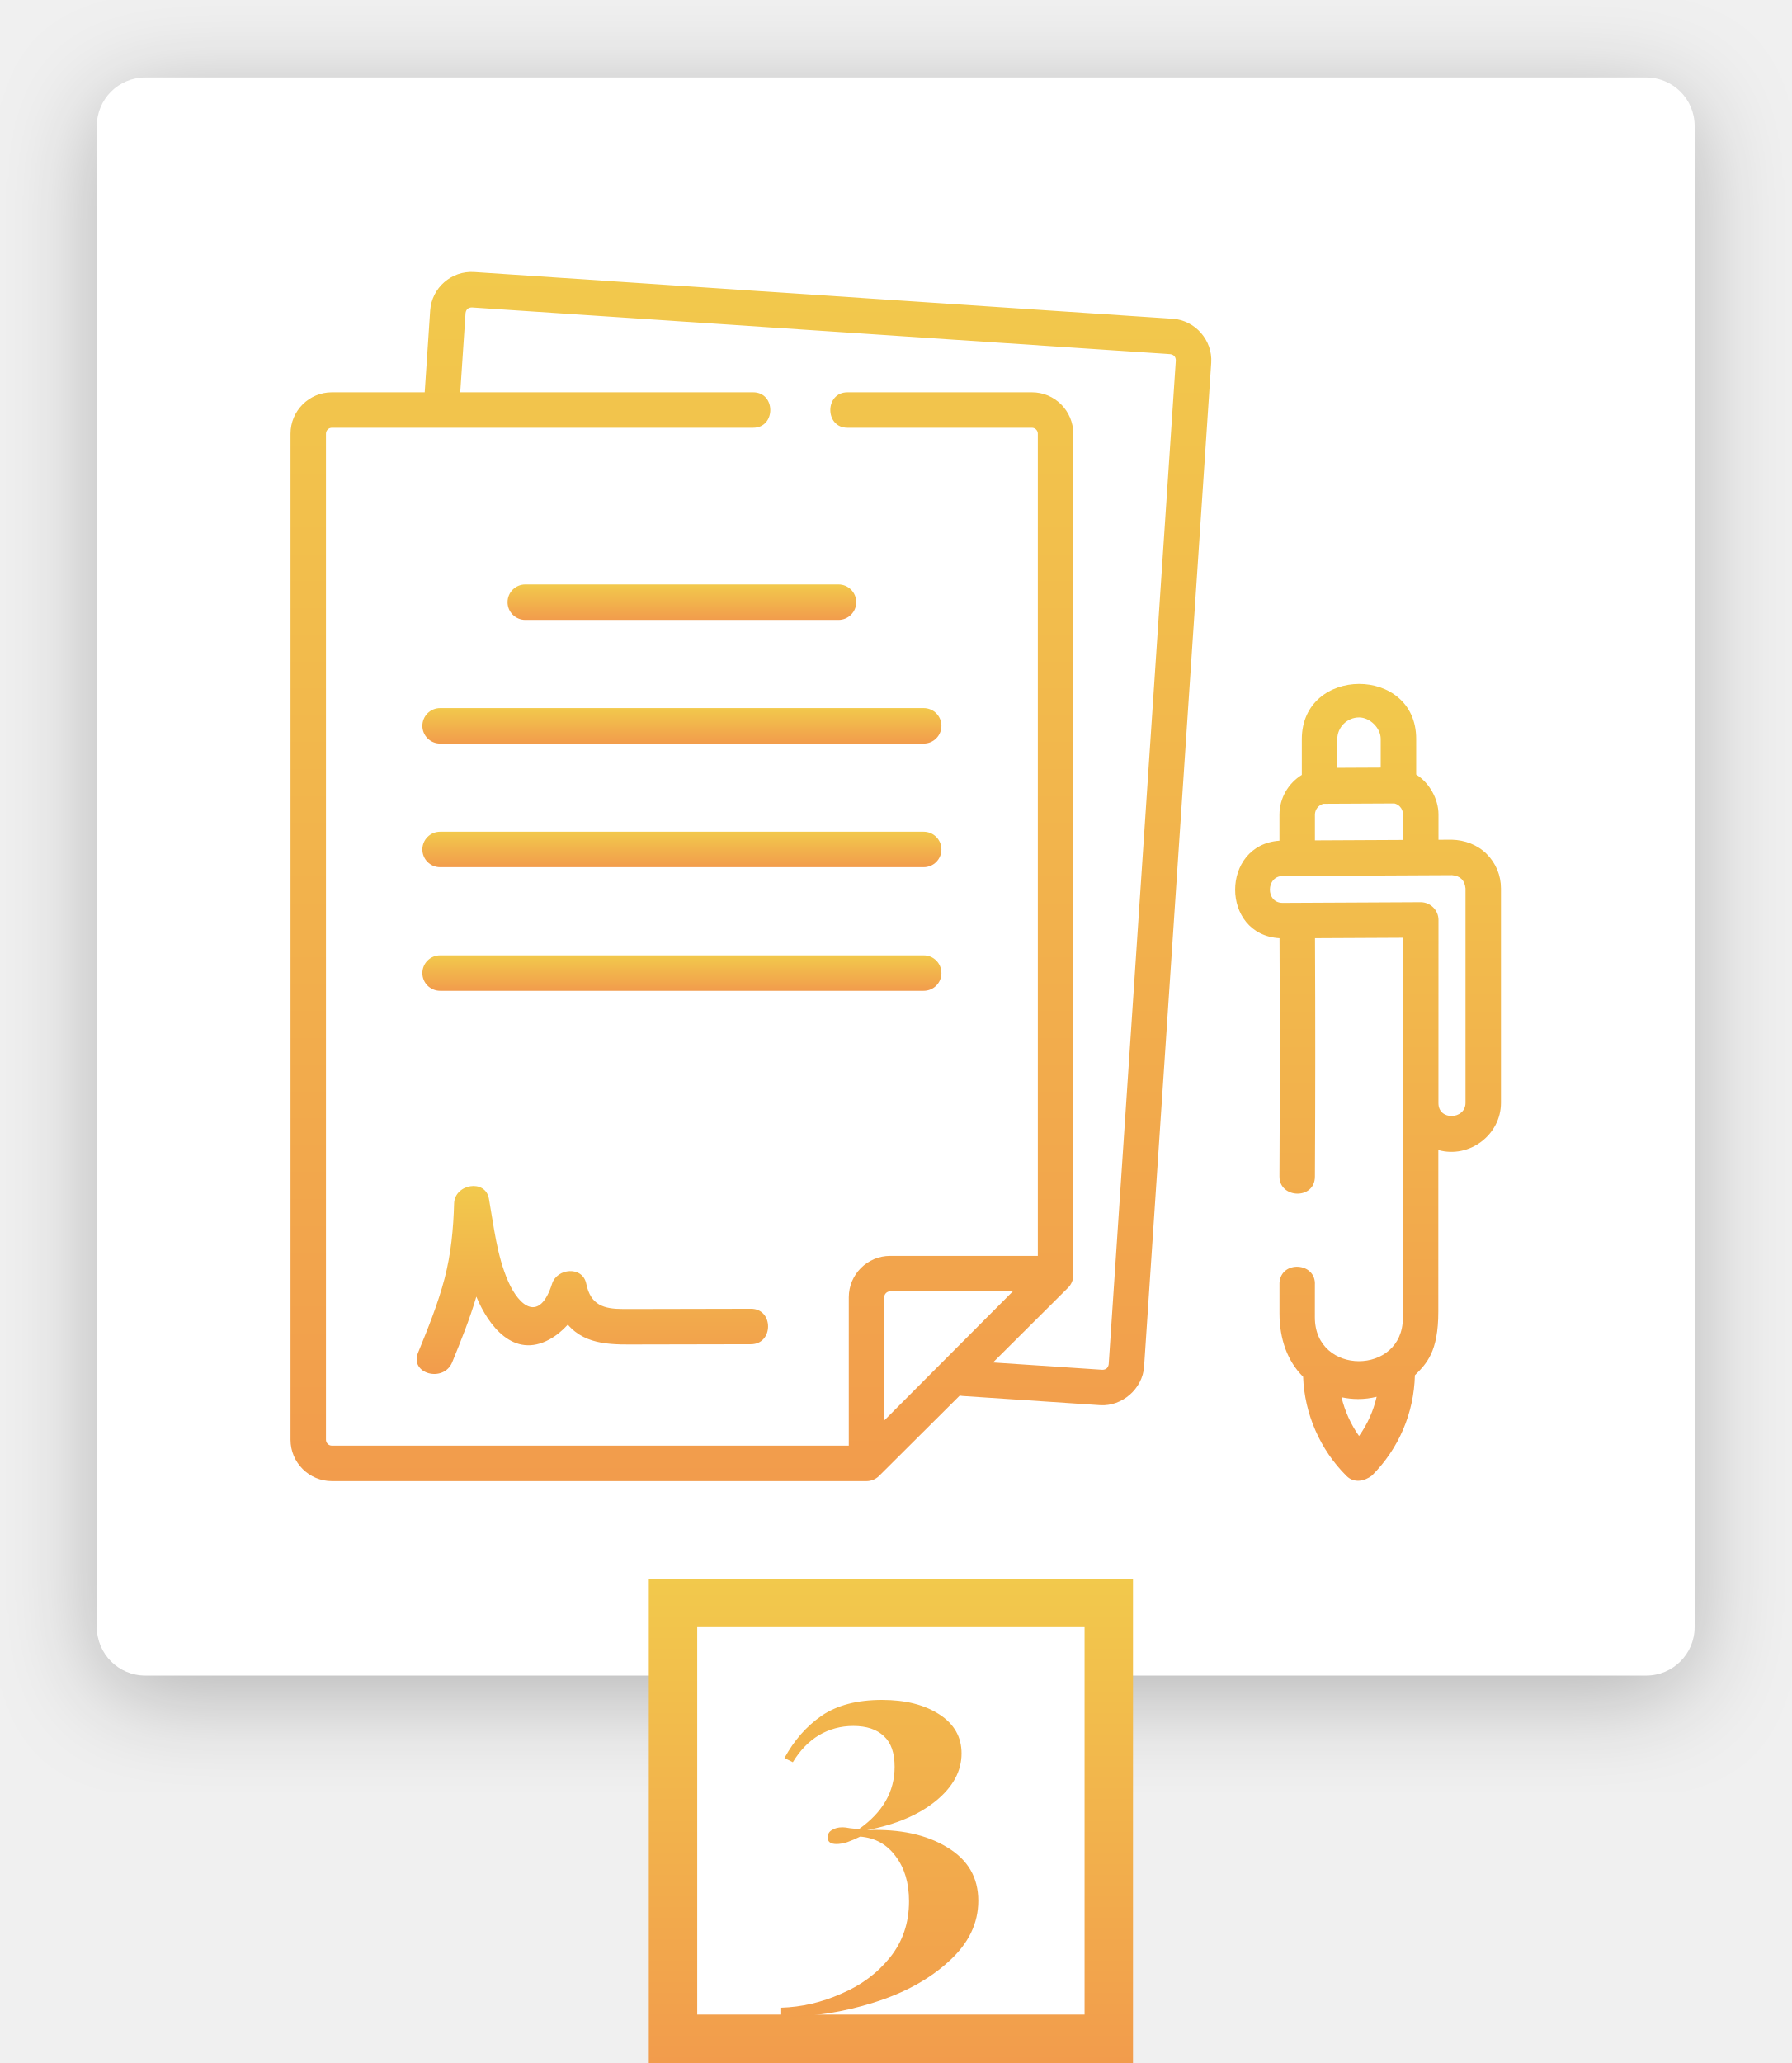
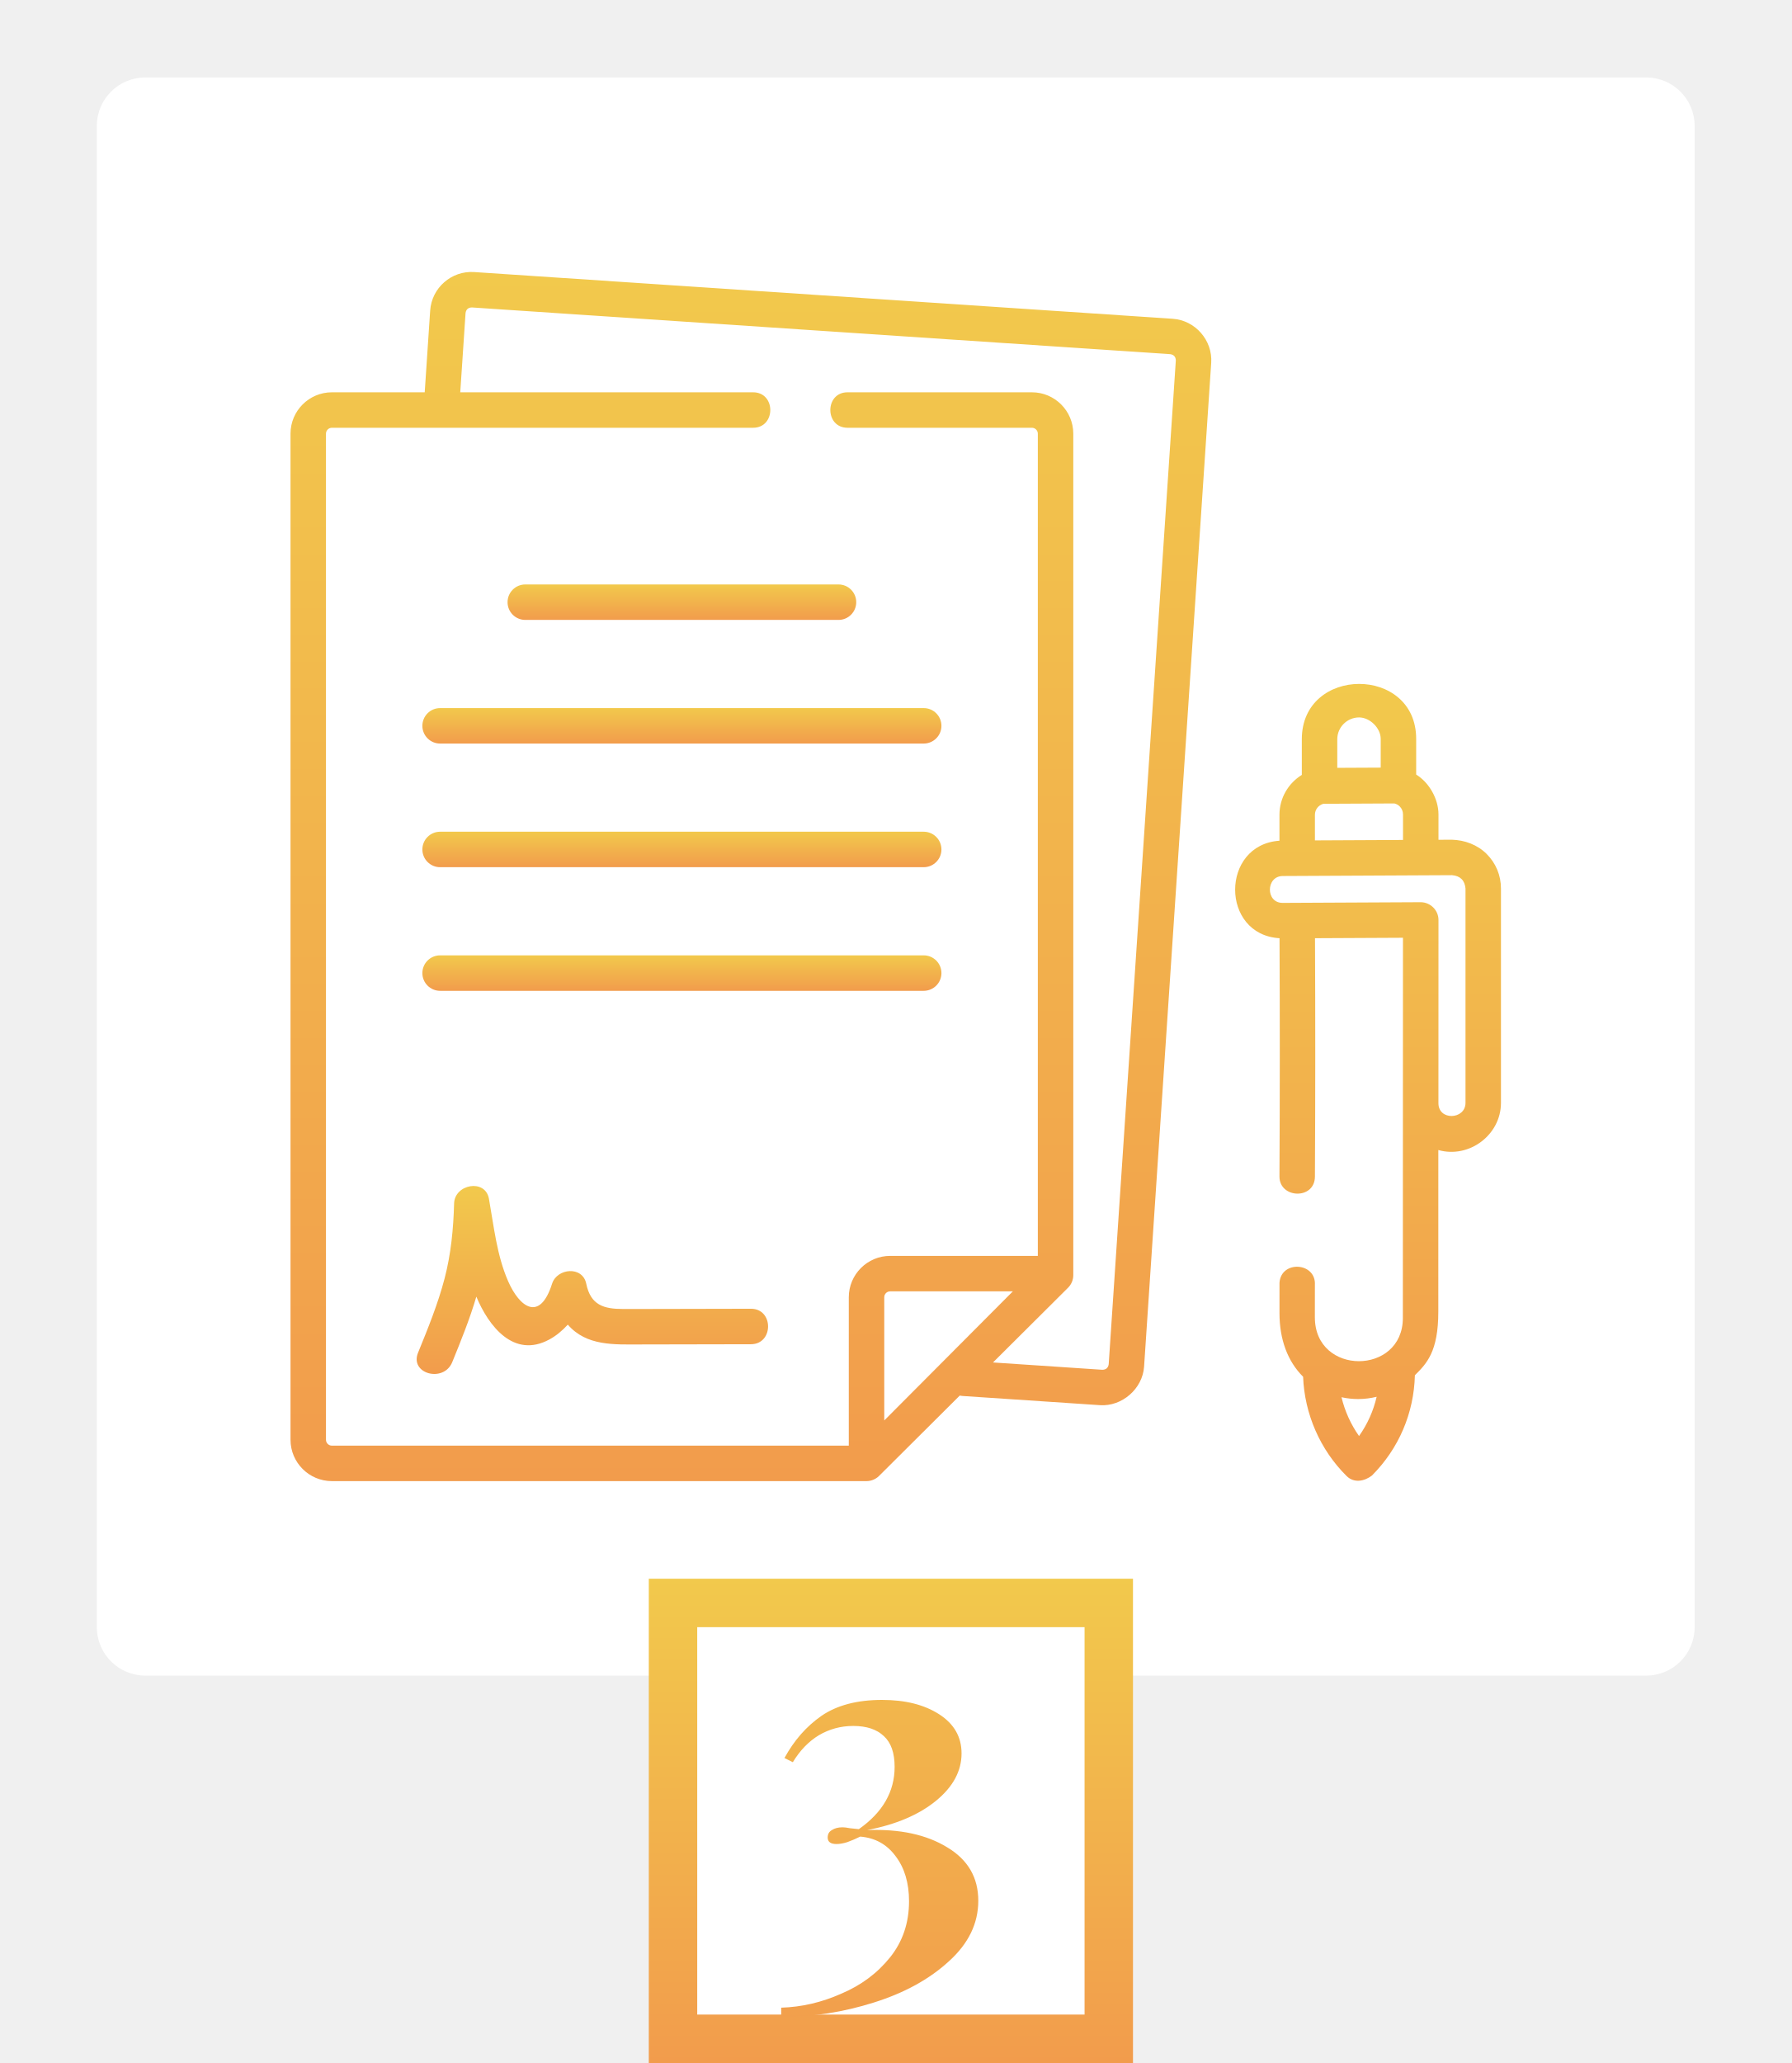
<svg xmlns="http://www.w3.org/2000/svg" width="185" height="213" viewBox="0 0 185 213" fill="none">
  <g filter="url(#filter0_d)">
    <rect x="10" y="8" width="165" height="165" rx="5" fill="white" />
  </g>
  <g clip-path="url(#clip0)">
    <path d="M121.1 32.913L48.971 28.089C46.62 27.933 44.581 29.716 44.423 32.067L43.859 40.504H34.273C31.917 40.504 30 42.42 30 44.776V148.65C30 151.005 31.917 152.922 34.273 152.922H89.483C89.961 152.922 90.435 152.727 90.775 152.389L99.109 144.091C99.194 144.109 99.28 144.123 99.369 144.129L113.598 145.081C115.869 145.231 117.994 143.384 118.146 141.103L125.078 37.462C125.234 35.136 123.426 33.069 121.1 32.913V32.913ZM91.314 146.659V133.939C91.314 133.603 91.588 133.329 91.924 133.329H104.595L91.314 146.659ZM114.492 140.859C114.433 141.228 114.216 141.417 113.843 141.427L102.544 140.671L110.296 132.954C110.641 132.61 110.835 132.143 110.835 131.656V44.776C110.835 42.421 108.918 40.504 106.563 40.504H87.522C85.154 40.504 85.154 44.166 87.522 44.166H106.563C106.899 44.166 107.173 44.44 107.173 44.776V129.667H91.924C89.568 129.667 87.652 131.584 87.652 133.939V149.26H34.273C33.936 149.26 33.662 148.986 33.662 148.65V44.776C33.662 44.44 33.936 44.166 34.273 44.166H77.77C80.138 44.166 80.138 40.504 77.77 40.504H47.529L48.077 32.312C48.137 31.943 48.353 31.753 48.727 31.743L120.856 36.568C121.225 36.627 121.414 36.844 121.424 37.217L114.492 140.859Z" fill="url(#paint0_linear)" />
    <path d="M95.388 85.873H45.448C44.437 85.873 43.617 86.693 43.617 87.704C43.617 88.715 44.437 89.535 45.448 89.535H95.388C96.399 89.535 97.219 88.715 97.219 87.704C97.219 86.693 96.399 85.873 95.388 85.873Z" fill="url(#paint1_linear)" />
    <path d="M95.388 98.638H45.448C44.437 98.638 43.617 99.457 43.617 100.469C43.617 101.48 44.437 102.3 45.448 102.3H95.388C96.399 102.3 97.219 101.48 97.219 100.469C97.219 99.457 96.399 98.638 95.388 98.638Z" fill="url(#paint2_linear)" />
    <path d="M43.617 74.939C43.617 75.95 44.437 76.77 45.448 76.77H95.388C96.399 76.77 97.219 75.95 97.219 74.939C97.219 73.928 96.399 73.108 95.388 73.108H45.448C44.437 73.108 43.617 73.928 43.617 74.939Z" fill="url(#paint3_linear)" />
    <path d="M52.414 62.174C52.414 63.185 53.234 64.005 54.245 64.005H86.591C87.602 64.005 88.421 63.185 88.421 62.174C88.421 61.163 87.602 60.343 86.591 60.343H54.245C53.234 60.343 52.414 61.163 52.414 62.174V62.174Z" fill="url(#paint4_linear)" />
    <path d="M77.547 135.126C74.254 135.134 70.961 135.141 67.668 135.147C66.561 135.148 65.454 135.15 64.347 135.15C62.342 135.152 60.991 134.749 60.541 132.543C60.161 130.678 57.523 130.929 57.01 132.543C55.743 136.532 53.647 134.969 52.474 132.286C51.302 129.61 51.002 126.614 50.491 123.766C50.115 121.673 46.949 122.259 46.894 124.253C46.821 126.877 46.576 129.46 45.91 132.006C45.222 134.632 44.193 137.157 43.17 139.666C42.279 141.854 45.823 142.795 46.701 140.64C47.607 138.416 48.514 136.18 49.19 133.874C50.445 136.891 53.041 140.304 56.74 138.293C57.429 137.919 58.071 137.387 58.636 136.766C60.559 138.989 63.423 138.814 66.102 138.811C69.918 138.806 73.733 138.798 77.548 138.788C79.904 138.782 79.908 135.119 77.547 135.126V135.126Z" fill="url(#paint5_linear)" />
    <path d="M153.519 88.166C152.567 87.219 151.259 86.734 149.931 86.698L148.547 86.705V84.088C148.547 82.494 147.6 80.81 146.244 79.971V76.285C146.244 68.7 134.435 68.733 134.435 76.321V80.007C133.053 80.861 132.126 82.385 132.126 84.121V86.802C126.031 87.218 126.014 96.506 132.133 96.869C132.172 105.066 132.17 113.129 132.126 121.463C132.114 123.761 135.776 123.896 135.788 121.482C135.832 113.141 135.834 105.071 135.796 96.867L144.88 96.822C144.88 96.822 144.869 123.885 144.869 136.076C144.869 142.018 135.782 142.057 135.782 136.014L135.785 132.675C135.928 130.312 132.273 130.091 132.129 132.454V135.588C132.129 138.273 132.96 140.548 134.568 142.147C134.711 145.979 136.325 149.686 139.053 152.391C139.835 153.167 140.918 152.93 141.676 152.346C144.45 149.567 146.014 145.902 146.111 141.991C147.32 140.787 148.53 139.575 148.53 135.425L148.532 118.738C151.698 119.638 155 117.188 155 113.868V91.731C155 90.383 154.474 89.117 153.519 88.166V88.166ZM135.788 86.768V84.121C135.788 83.579 136.16 83.125 136.661 82.99L143.991 82.954C144.196 83.004 144.385 83.101 144.539 83.254C144.762 83.477 144.885 83.772 144.885 84.088V86.723L135.788 86.768ZM140.347 74.073C141.471 74.073 142.582 75.175 142.582 76.285V79.255L138.097 79.277V76.321C138.097 75.087 139.106 74.079 140.347 74.073V74.073ZM140.344 148.267C139.493 147.061 138.877 145.696 138.533 144.262C139.1 144.384 139.674 144.448 140.249 144.448C140.89 144.448 141.531 144.369 142.163 144.215C141.827 145.671 141.212 147.044 140.344 148.267ZM151.338 113.868C151.338 115.602 148.542 115.738 148.542 113.9C148.542 113.9 148.545 96.572 148.547 94.984C148.548 93.96 147.697 93.151 146.702 93.151L132.447 93.221C130.679 93.221 130.72 90.455 132.465 90.447L149.949 90.36C150.795 90.432 151.257 90.889 151.338 91.731V113.868H151.338Z" fill="url(#paint6_linear)" />
  </g>
  <rect x="69.5" y="165.5" width="45" height="45" fill="white" stroke="url(#paint7_linear)" stroke-width="5" />
  <path d="M91.089 175.512C93.489 175.512 95.457 176.008 96.993 177C98.529 177.992 99.297 179.336 99.297 181.032C99.297 182.856 98.417 184.488 96.657 185.928C94.897 187.368 92.529 188.376 89.553 188.952C92.913 188.824 95.665 189.416 97.809 190.728C99.953 192.008 101.025 193.848 101.025 196.248C101.025 198.584 100.017 200.664 98.001 202.488C95.985 204.344 93.393 205.768 90.225 206.76C87.089 207.752 83.905 208.248 80.673 208.248V207.288C82.785 207.224 84.849 206.744 86.865 205.848C88.913 204.984 90.593 203.736 91.905 202.104C93.217 200.472 93.873 198.536 93.873 196.296C93.873 194.408 93.409 192.856 92.481 191.64C91.585 190.424 90.369 189.752 88.833 189.624C88.385 189.848 87.937 190.04 87.489 190.2C87.073 190.328 86.705 190.392 86.385 190.392C85.777 190.392 85.473 190.168 85.473 189.72C85.473 189.368 85.617 189.112 85.905 188.952C86.193 188.76 86.561 188.664 87.009 188.664C87.201 188.664 87.457 188.696 87.777 188.76C88.129 188.792 88.433 188.824 88.689 188.856C91.153 187.128 92.385 184.984 92.385 182.424C92.385 180.984 92.017 179.928 91.281 179.256C90.545 178.552 89.489 178.2 88.113 178.2C86.833 178.2 85.649 178.52 84.561 179.16C83.505 179.8 82.609 180.728 81.873 181.944L81.009 181.512C82.001 179.688 83.281 178.232 84.849 177.144C86.449 176.056 88.529 175.512 91.089 175.512Z" fill="url(#paint8_linear)" />
  <defs>
-     <filter id="filter0_d" x="0" y="0" width="185" height="185" filterUnits="userSpaceOnUse" color-interpolation-filters="sRGB">
-       <feFlood flood-opacity="0" result="BackgroundImageFix" />
-       <feColorMatrix in="SourceAlpha" type="matrix" values="0 0 0 0 0 0 0 0 0 0 0 0 0 0 0 0 0 0 127 0" />
-       <feOffset dy="2" />
-       <feGaussianBlur stdDeviation="5" />
-       <feColorMatrix type="matrix" values="0 0 0 0 0 0 0 0 0 0 0 0 0 0 0 0 0 0 0.25 0" />
-       <feBlend mode="normal" in2="BackgroundImageFix" result="effect1_dropShadow" />
-       <feBlend mode="normal" in="SourceGraphic" in2="effect1_dropShadow" result="shape" />
-     </filter>
    <linearGradient id="paint0_linear" x1="77.544" y1="28.08" x2="77.544" y2="152.922" gradientUnits="userSpaceOnUse">
      <stop stop-color="#F2C94C" />
      <stop offset="1" stop-color="#F29C4C" />
    </linearGradient>
    <linearGradient id="paint1_linear" x1="70.418" y1="85.873" x2="70.418" y2="89.535" gradientUnits="userSpaceOnUse">
      <stop stop-color="#F2C94C" />
      <stop offset="1" stop-color="#F29C4C" />
    </linearGradient>
    <linearGradient id="paint2_linear" x1="70.418" y1="98.638" x2="70.418" y2="102.3" gradientUnits="userSpaceOnUse">
      <stop stop-color="#F2C94C" />
      <stop offset="1" stop-color="#F29C4C" />
    </linearGradient>
    <linearGradient id="paint3_linear" x1="70.418" y1="73.108" x2="70.418" y2="76.77" gradientUnits="userSpaceOnUse">
      <stop stop-color="#F2C94C" />
      <stop offset="1" stop-color="#F29C4C" />
    </linearGradient>
    <linearGradient id="paint4_linear" x1="70.418" y1="60.343" x2="70.418" y2="64.005" gradientUnits="userSpaceOnUse">
      <stop stop-color="#F2C94C" />
      <stop offset="1" stop-color="#F29C4C" />
    </linearGradient>
    <linearGradient id="paint5_linear" x1="61.172" y1="122.451" x2="61.172" y2="141.858" gradientUnits="userSpaceOnUse">
      <stop stop-color="#F2C94C" />
      <stop offset="1" stop-color="#F29C4C" />
    </linearGradient>
    <linearGradient id="paint6_linear" x1="141.275" y1="70.613" x2="141.275" y2="152.884" gradientUnits="userSpaceOnUse">
      <stop stop-color="#F2C94C" />
      <stop offset="1" stop-color="#F29C4C" />
    </linearGradient>
    <linearGradient id="paint7_linear" x1="92" y1="163" x2="92" y2="213" gradientUnits="userSpaceOnUse">
      <stop stop-color="#F2C94C" />
      <stop offset="1" stop-color="#F29C4C" />
    </linearGradient>
    <linearGradient id="paint8_linear" x1="91" y1="149" x2="91" y2="213" gradientUnits="userSpaceOnUse">
      <stop stop-color="#F2C94C" />
      <stop offset="1" stop-color="#F29C4C" />
    </linearGradient>
    <clipPath id="clip0">
      <rect width="125" height="125" fill="white" transform="translate(30 28)" />
    </clipPath>
  </defs>
</svg>
